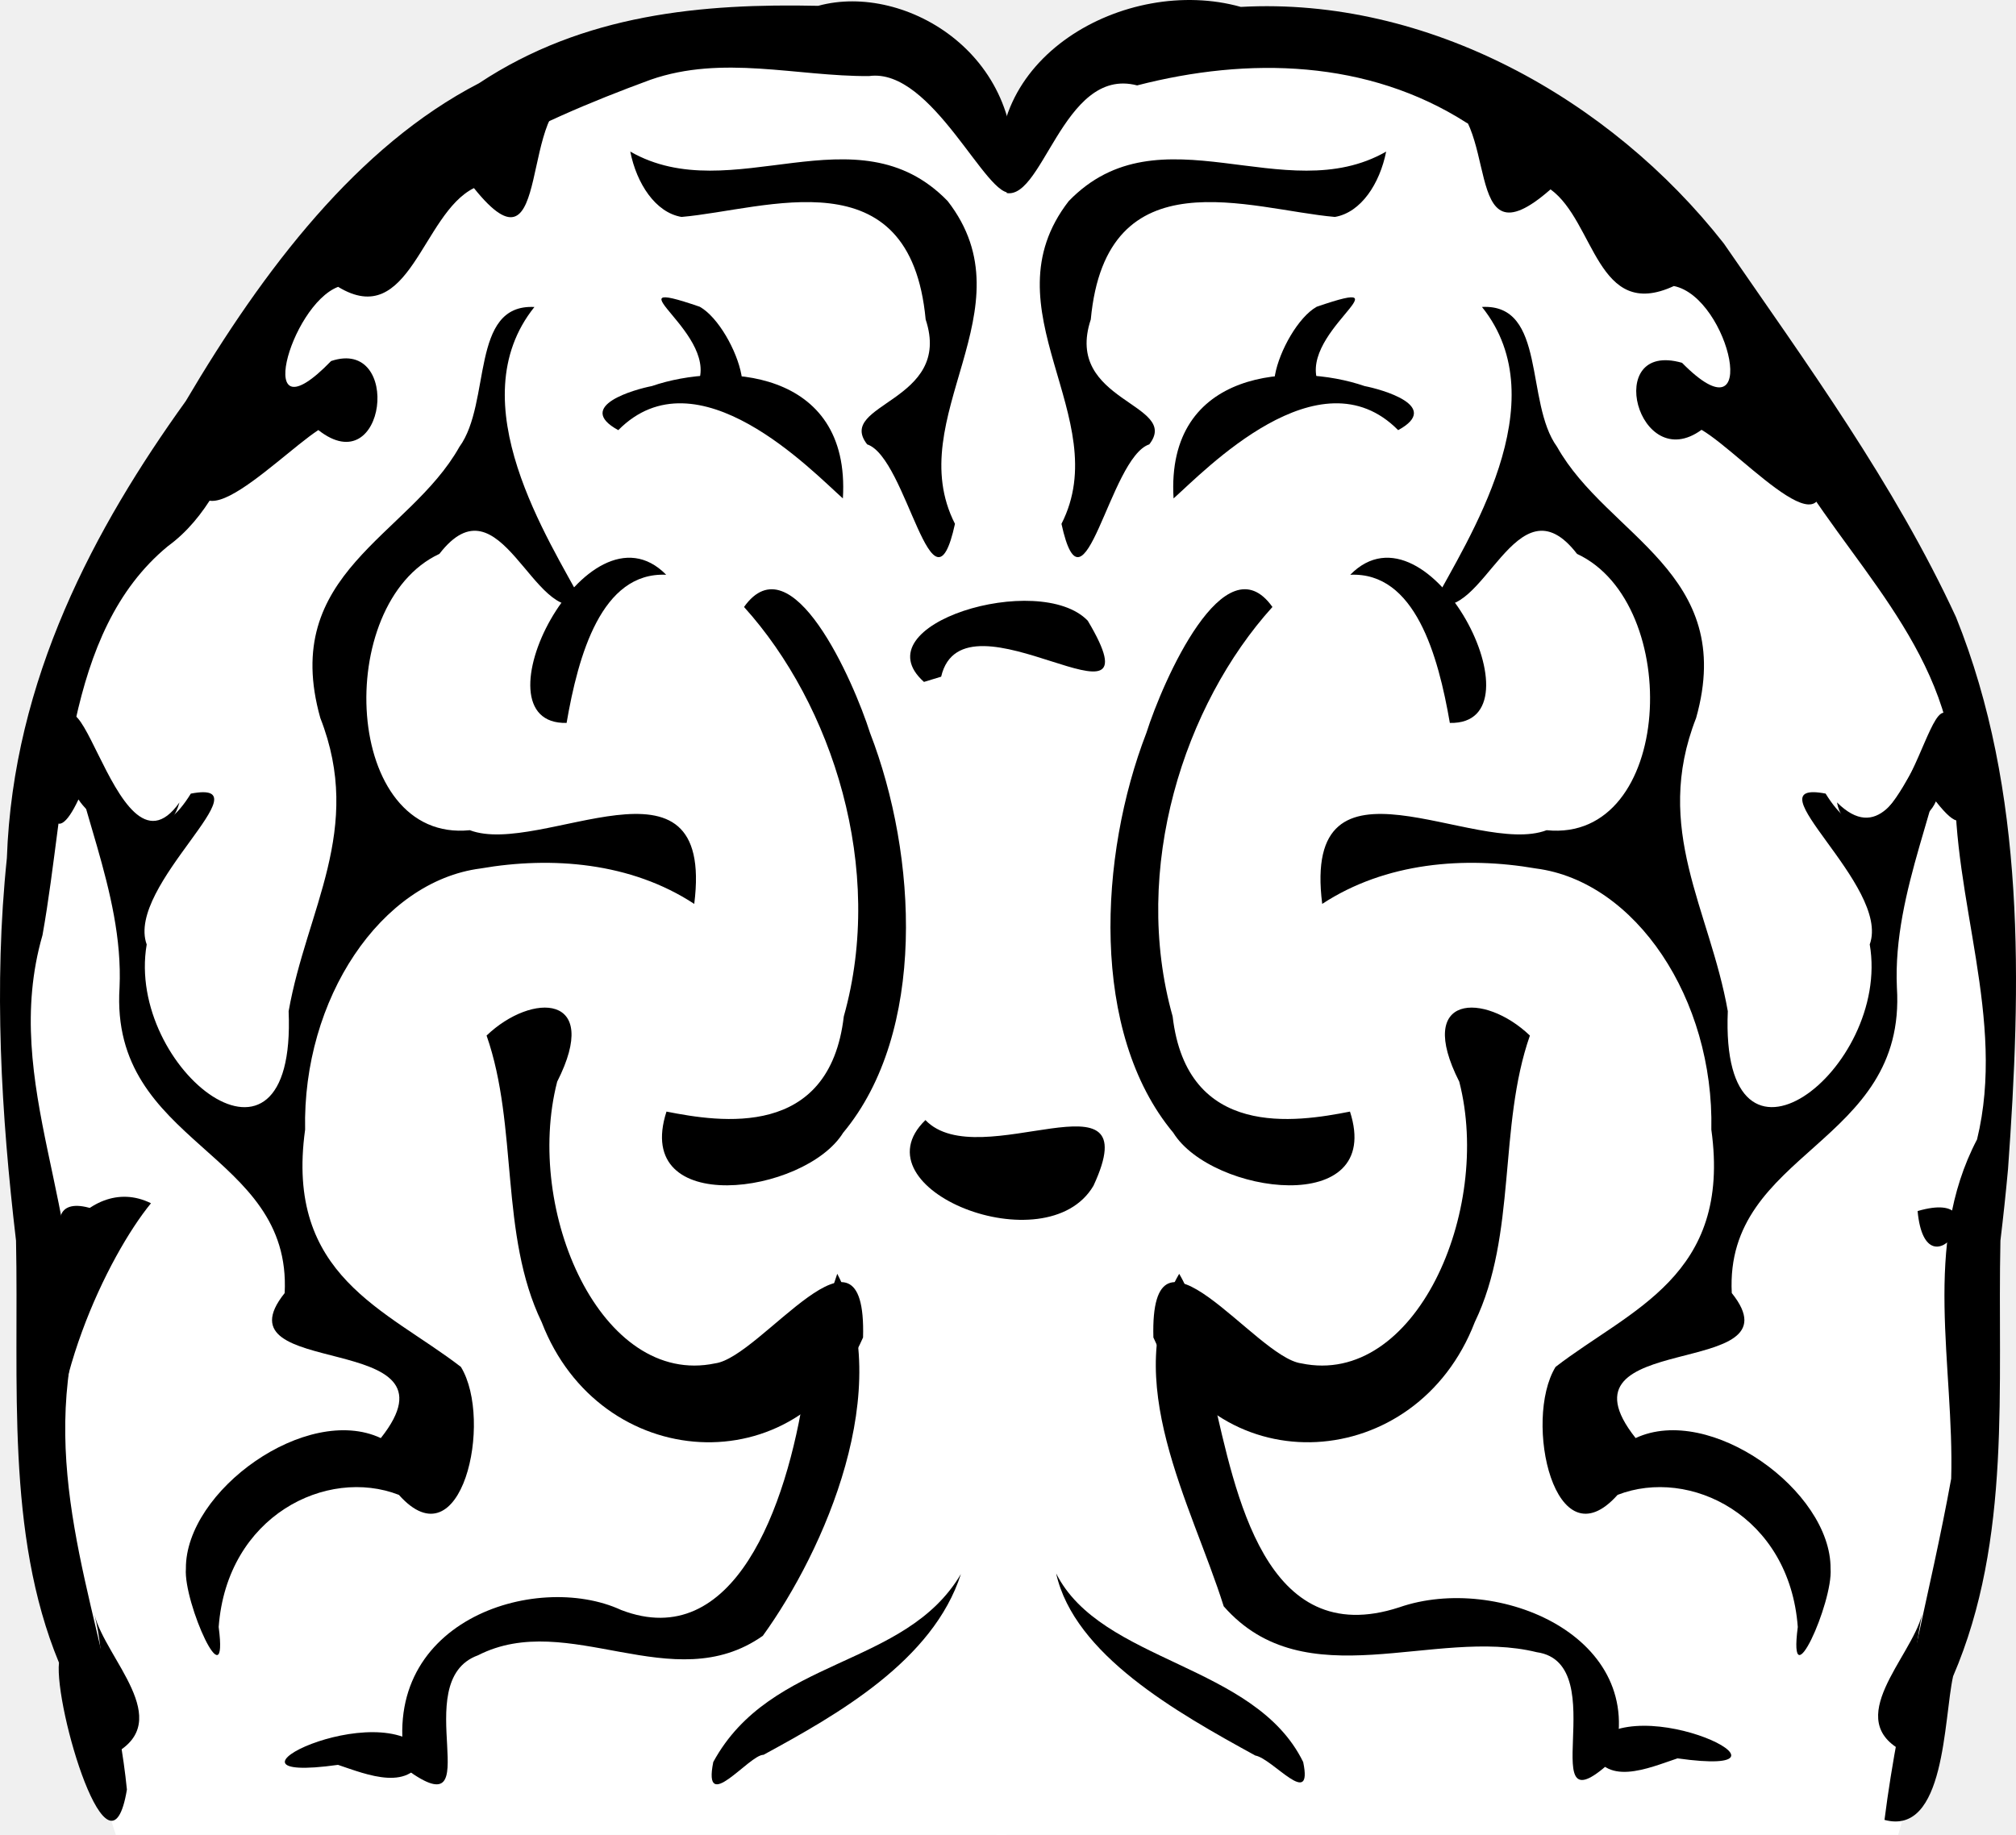
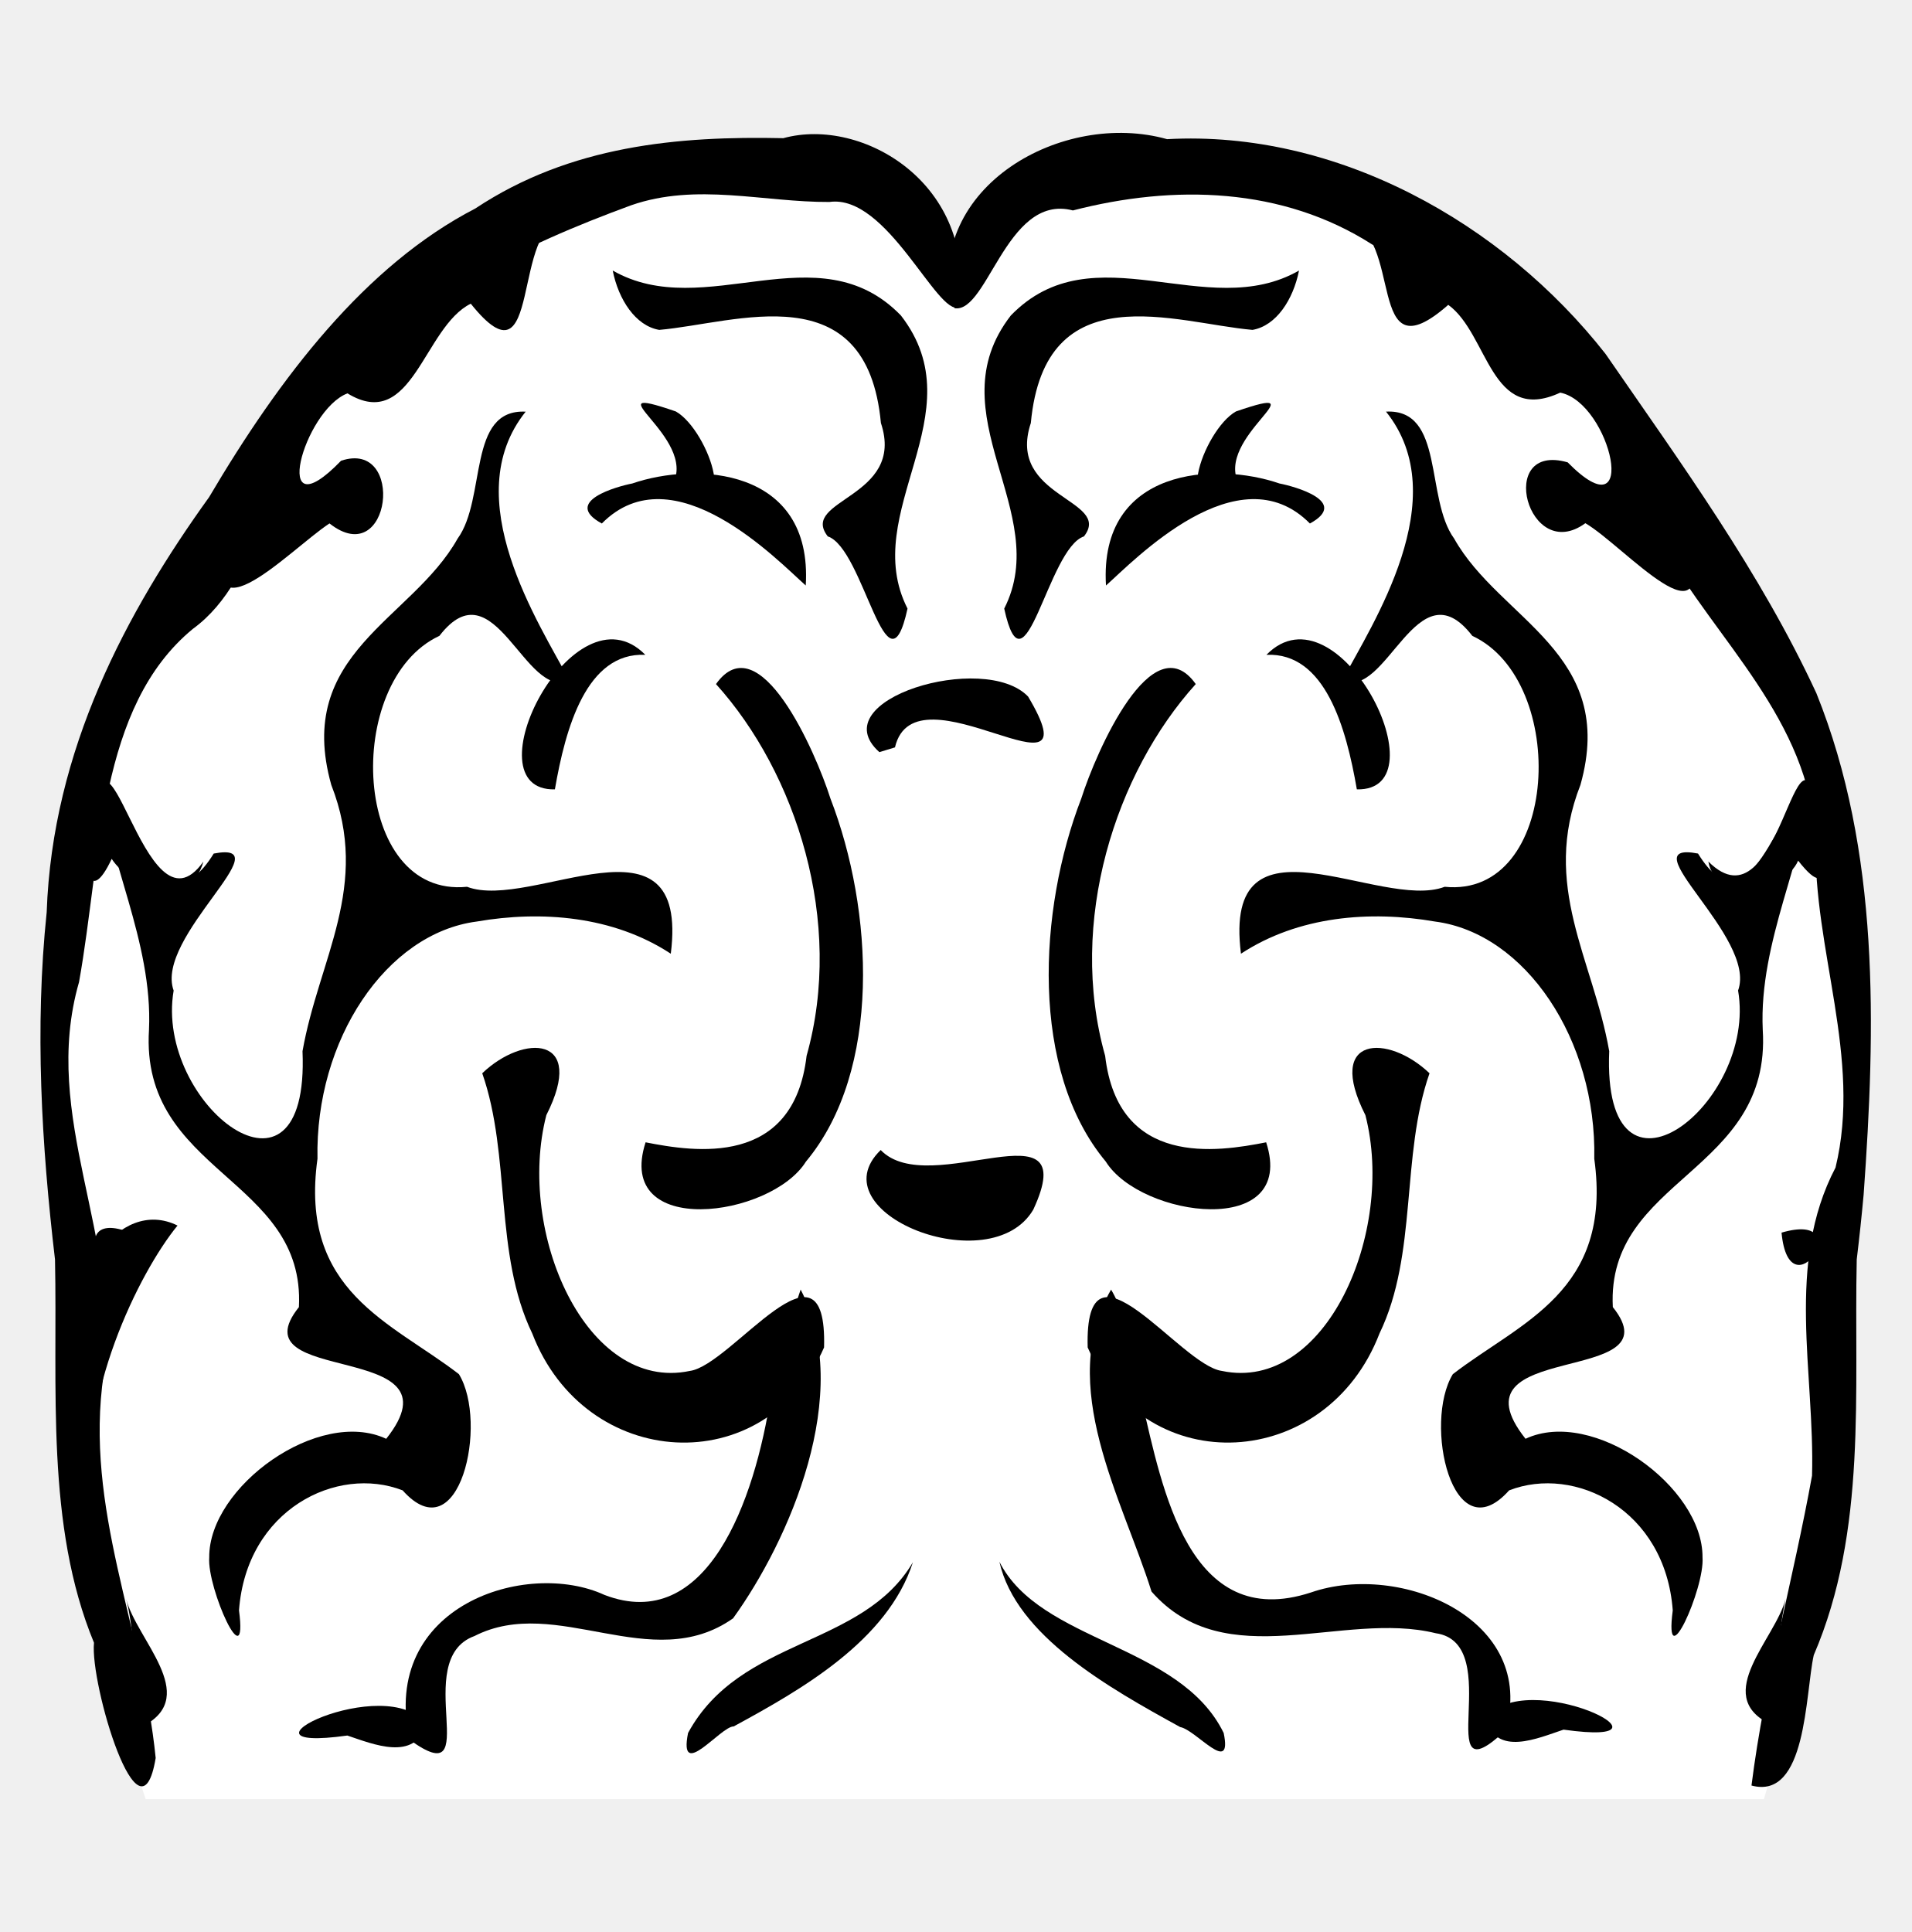
- <svg xmlns="http://www.w3.org/2000/svg" version="1.1" id="Layer_1" width="106.745" height="97.174" viewBox="0 0 106.745 97.174" overflow="visible" enable-background="new 0 0 253.474 301.721" xml:space="preserve" style="overflow:visible">
-   <defs id="defs303" />
-   <path style="fill:#ffffff;fill-opacity:1" d="m 52.742,9.391 c 0,29.261 0,58.522 0,87.783 15.922,0 31.843,0 47.765,0 2.679,-9.094 4.787,-18.555 3.964,-28.092 0.386,-7.159 2.427,-14.218 1.535,-21.437 -0.574,-7.82 -2.104,-16.177 -7.665,-22.088 -6.787,-9.129 -14.049,-19.709 -25.707,-22.705 -5.559,-1.123 -11.746,-0.844 -16.81,1.847 -1.587,1.067 -2.924,2.724 -3.083,4.692 z" id="path3" />
-   <path style="fill:#000000;fill-opacity:1" d="m 105.92,65.703 c -0.168,7.715 0.625,15.795 -2.506,23.072 -0.505,2.267 -0.402,8.476 -3.632,7.606 0.769,-6.101 2.444,-12.06 3.531,-18.07 0.171,-5.992 -1.567,-12.364 1.37,-17.968 1.552,-6.39 -1.315,-12.711 -1.158,-19.114 C 103.154,34.187 97.7,29.604 94.65,24.14 91.752,16.19 85.637,9.536 77.67,6.513 72.428,3.153 66.102,3.001 60.209,4.523 56.216,3.474 55.173,11.033 53.105,10.166 51.641,3.106 59.617,-1.343 65.701,0.366 c 9.88,-0.545 19.559,4.861 25.569,12.523 4.403,6.385 9.029,12.727 12.298,19.793 3.714,9.219 3.456,19.489 2.754,29.24 -0.115,1.262 -0.25,2.522 -0.402,3.78 z" id="path7" />
-   <g id="g9" transform="matrix(1,0,0,1.304603,-75.0573,-266.2846)">
-     <path d="m 148.453,210.265 c -5.377,2.363 -11.982,-1.806 -16.806,2.009 -4.45,4.399 2.487,8.779 -0.386,13.103 1.198,4.204 2.537,-2.695 4.65,-3.227 1.69,-1.665 -4.553,-1.714 -3.098,-5.069 0.819,-6.72 8.435,-4.461 12.927,-4.163 1.387,-0.183 2.375,-1.354 2.713,-2.653 z" id="path11" />
-     <path d="m 153.525,216.571 c 4.055,3.872 -0.817,9.505 -2.546,12.016 2.596,0.918 4.354,-5.198 7.58,-1.991 5.655,2.016 5.101,11.739 -1.61,11.217 -3.767,1.102 -12.989,-3.729 -11.882,2.992 3.357,-1.689 7.54,-1.939 11.319,-1.438 5.275,0.524 9.432,5.293 9.285,10.603 1.079,5.952 -4.3,7.294 -8.248,9.63 -1.732,2.172 -0.035,8.047 3.283,5.195 3.821,-1.14 9.106,0.849 9.542,5.364 -0.532,3.107 1.87,-0.986 1.736,-2.368 0.033,-3.161 -6.393,-6.712 -10.322,-5.302 -4.631,-4.474 8.841,-2.3 5.091,-5.887 -0.39,-5.786 9.269,-5.992 8.743,-12.401 -0.234,-3.952 2.503,-7.726 2.77,-10.936 -1.817,0.721 -3.497,6.844 -6.545,3.062 -4.119,-0.604 3.468,3.74 2.337,6.123 1.132,5.068 -7.944,10.473 -7.515,2.711 -0.953,-4.139 -3.991,-7.376 -1.678,-11.904 2.166,-5.901 -4.695,-7.362 -7.364,-11.008 -1.706,-1.796 -0.547,-5.813 -3.974,-5.677 z" id="path13" />
-     <path d="m 146.551,227.444 c 4.188,-3.267 10.371,6.105 5.274,6.014 -0.618,-2.744 -1.843,-6.136 -5.274,-6.014 z" id="path15" />
-     <path d="m 149.088,221.573 c -4.178,-3.24 -10.275,1.673 -11.892,2.772 -0.418,-5.284 6.424,-5.536 10.116,-4.561 0.86,0.127 4.124,0.808 1.777,1.789 z" id="path17" />
-     <path d="m 144.967,219.833 c -1.53,-2.095 4.969,-4.628 -0.192,-3.269 -1.944,0.836 -4.005,5.455 0.192,3.269 z" id="path19" />
-     <path d="m 142.431,228.751 c -4.677,3.967 -7.488,10.625 -5.284,16.62 0.761,4.998 6.545,4.295 9.39,3.865 1.823,4.32 -7.316,3.373 -9.353,0.861 -4.433,-4.074 -3.937,-11.257 -1.427,-16.234 0.869,-2.099 4.15,-7.836 6.674,-5.112 z" id="path21" />
-     <path d="m 156.063,246.149 c -2.413,-1.767 -6.104,-1.704 -3.739,1.873 1.764,5.249 -2.335,12.408 -8.366,11.434 -2.447,-0.247 -8.028,-6.554 -7.83,-1.051 3.435,6.004 13.929,5.522 17.016,-0.62 2.243,-3.56 1.231,-7.938 2.92,-11.636 z" id="path23" />
+ <svg xmlns="http://www.w3.org/2000/svg" width="205.66mm" height="207.894mm" viewBox="0 0 205.66 207.894" version="1.1" id="svg8">
+   <defs id="defs2" />
+   <g transform="matrix(1.845101,0,0,1.845101,4.352542,14.29935)" id="g1117" style="overflow:visible">
+     <path style="fill:#ffffff;fill-opacity:1" d="m 52.742,9.391 c 0,29.261 0,58.522 0,87.783 15.922,0 31.843,0 47.765,0 2.679,-9.094 4.787,-18.555 3.964,-28.092 0.386,-7.159 2.427,-14.218 1.535,-21.437 -0.574,-7.82 -2.104,-16.177 -7.665,-22.088 -6.787,-9.129 -14.049,-19.709 -25.707,-22.705 -5.559,-1.123 -11.746,-0.844 -16.81,1.847 -1.587,1.067 -2.924,2.724 -3.083,4.692 z" id="path3" />
+     <path style="fill:#000000;fill-opacity:1" d="m 105.92,65.703 c -0.168,7.715 0.625,15.795 -2.506,23.072 -0.505,2.267 -0.402,8.476 -3.632,7.606 0.769,-6.101 2.444,-12.06 3.531,-18.07 0.171,-5.992 -1.567,-12.364 1.37,-17.968 1.552,-6.39 -1.315,-12.711 -1.158,-19.114 C 103.154,34.187 97.7,29.604 94.65,24.14 91.752,16.19 85.637,9.536 77.67,6.513 72.428,3.153 66.102,3.001 60.209,4.523 56.216,3.474 55.173,11.033 53.105,10.166 51.641,3.106 59.617,-1.343 65.701,0.366 c 9.88,-0.545 19.559,4.861 25.569,12.523 4.403,6.385 9.029,12.727 12.298,19.793 3.714,9.219 3.456,19.489 2.754,29.24 -0.115,1.262 -0.25,2.522 -0.402,3.78 z" id="path7" />
+     <g id="g9" transform="matrix(1,0,0,1.304603,-75.0573,-266.2846)">
+       <path d="m 148.453,210.265 c -5.377,2.363 -11.982,-1.806 -16.806,2.009 -4.45,4.399 2.487,8.779 -0.386,13.103 1.198,4.204 2.537,-2.695 4.65,-3.227 1.69,-1.665 -4.553,-1.714 -3.098,-5.069 0.819,-6.72 8.435,-4.461 12.927,-4.163 1.387,-0.183 2.375,-1.354 2.713,-2.653 z" id="path11" />
+       <path d="m 153.525,216.571 c 4.055,3.872 -0.817,9.505 -2.546,12.016 2.596,0.918 4.354,-5.198 7.58,-1.991 5.655,2.016 5.101,11.739 -1.61,11.217 -3.767,1.102 -12.989,-3.729 -11.882,2.992 3.357,-1.689 7.54,-1.939 11.319,-1.438 5.275,0.524 9.432,5.293 9.285,10.603 1.079,5.952 -4.3,7.294 -8.248,9.63 -1.732,2.172 -0.035,8.047 3.283,5.195 3.821,-1.14 9.106,0.849 9.542,5.364 -0.532,3.107 1.87,-0.986 1.736,-2.368 0.033,-3.161 -6.393,-6.712 -10.322,-5.302 -4.631,-4.474 8.841,-2.3 5.091,-5.887 -0.39,-5.786 9.269,-5.992 8.743,-12.401 -0.234,-3.952 2.503,-7.726 2.77,-10.936 -1.817,0.721 -3.497,6.844 -6.545,3.062 -4.119,-0.604 3.468,3.74 2.337,6.123 1.132,5.068 -7.944,10.473 -7.515,2.711 -0.953,-4.139 -3.991,-7.376 -1.678,-11.904 2.166,-5.901 -4.695,-7.362 -7.364,-11.008 -1.706,-1.796 -0.547,-5.813 -3.974,-5.677 z" id="path13" />
+       <path d="m 146.551,227.444 c 4.188,-3.267 10.371,6.105 5.274,6.014 -0.618,-2.744 -1.843,-6.136 -5.274,-6.014 z" id="path15" />
+       <path d="m 149.088,221.573 c -4.178,-3.24 -10.275,1.673 -11.892,2.772 -0.418,-5.284 6.424,-5.536 10.116,-4.561 0.86,0.127 4.124,0.808 1.777,1.789 z" id="path17" />
+       <path d="m 144.967,219.833 c -1.53,-2.095 4.969,-4.628 -0.192,-3.269 -1.944,0.836 -4.005,5.455 0.192,3.269 z" id="path19" />
+       <path d="m 142.431,228.751 c -4.677,3.967 -7.488,10.625 -5.284,16.62 0.761,4.998 6.545,4.295 9.39,3.865 1.823,4.32 -7.316,3.373 -9.353,0.861 -4.433,-4.074 -3.937,-11.257 -1.427,-16.234 0.869,-2.099 4.15,-7.836 6.674,-5.112 z" id="path21" />
+       <path d="m 156.063,246.149 c -2.413,-1.767 -6.104,-1.704 -3.739,1.873 1.764,5.249 -2.335,12.408 -8.366,11.434 -2.447,-0.247 -8.028,-6.554 -7.83,-1.051 3.435,6.004 13.929,5.522 17.016,-0.62 2.243,-3.56 1.231,-7.938 2.92,-11.636 z" id="path23" />
+     </g>
+     <path d="m 76.103,5.056 c 3.534,0.814 1.055,9.313 5.996,4.973 2.358,1.708 2.456,7.006 6.531,5.119 2.969,0.6 4.695,8.391 0.432,4.066 -4.218,-1.206 -2.323,5.998 1.033,3.549 2.259,1.315 7.692,7.644 6.024,0.885 -1.66,-7.964 -9.035,-12.785 -15.352,-16.986 -1.427,-0.813 -2.968,-1.65 -4.663,-1.606 z" id="path27" />
+     <path d="m 97.267,42.495 c 4.234,4.217 5.11,-9.775 6.482,-2.732 -0.054,1.31 1.085,5.649 -1.246,2.679 -0.778,1.834 -4.821,2.495 -5.236,0.053 z" id="path29" />
+     <path d="m 101.535,64.137 c 4.567,-1.334 0.453,4.838 0,0 z" id="path31" />
+     <path d="m 62.436,67.46 c -3.219,5.563 0.664,12.212 2.358,17.609 4.328,4.934 11.146,1.091 16.572,2.43 4.191,0.588 -0.425,9.895 4.067,5.673 1.912,-6.482 -6.122,-9.864 -11.341,-8.05 -7.146,2.34 -8.67,-6.112 -9.852,-11.109 -0.698,-2.098 -0.677,-4.687 -1.804,-6.552 z" id="path33" />
+     <path d="m 101.769,85.505 c -0.577,2.297 -4.282,5.586 -0.955,7.266 0.46,-2.403 0.452,-4.87 0.955,-7.266 z" id="path35" />
+     <path d="m 84.269,92.48 c 2.316,-3.165 12.178,1.716 4.553,0.642 -1.501,0.497 -3.937,1.604 -4.553,-0.642 z" id="path37" />
+     <path d="m 69.002,93.316 c -2.553,-5.22 -10.696,-5.257 -13.08,-9.987 0.966,4.309 6.376,7.355 10.543,9.642 0.935,0.168 3.067,2.885 2.537,0.344 z" id="path39" />
+     <path style="fill:#ffffff;fill-opacity:1" d="m 53.303,9.391 c 0,29.261 0,58.522 0,87.783 -15.723,0 -31.445,0 -47.168,0 -2.923,-8.857 -5.661,-18.1 -4.685,-27.53 C 0.903,60.617 -1.192,51.477 1.081,42.508 2.197,36.274 4.371,29.808 9.258,25.503 15.596,16.018 23.374,5.968 34.867,2.789 c 5.46,-1.092 11.597,-0.75 16.492,2.017 1.316,1.113 2.081,2.859 1.944,4.584 z" id="path41" />
+     <path d="m 49,59.319 c 2.859,2.978 11.88,-2.945 8.898,3.478 -2.489,4.23 -12.664,0.178 -8.898,-3.478 z" id="path43" />
+     <path d="m 49.833,35.837 c 1.171,-5.004 11.808,3.822 7.763,-2.964 -2.552,-2.658 -12.093,0.188 -8.673,3.241 0.303,-0.092 0.607,-0.185 0.91,-0.277 z" id="path45" />
+     <g id="g47" transform="matrix(1,0,0,1.304603,-75.0573,-266.2846)">
+       <path d="m 75.906,254.474 c 0.155,5.738 -0.563,11.881 2.274,17.133 -0.247,1.827 2.681,9.376 3.597,5.152 -0.747,-5.793 -4.186,-11.171 -3.032,-17.158 1.087,-6.098 -3.714,-11.475 -1.438,-17.527 1.316,-5.619 1.112,-12.303 6.64,-15.791 4.097,-2.285 4.375,-7.406 7.939,-10.264 4.83,-4.579 11.322,-6.896 17.614,-8.67 3.822,-1.022 7.73,-0.132 11.568,-0.149 3.373,-0.366 6.276,5.097 7.552,4.712 1.067,-5.492 -5.608,-8.541 -10.24,-7.564 -6.119,-0.101 -12.41,0.32 -17.961,3.143 -6.418,2.544 -11.392,7.532 -15.525,12.902 -4.807,5.122 -9.143,11.292 -9.473,18.556 -0.703,5.172 -0.303,10.396 0.485,15.527 z" id="path49" />
+       <g id="g51">
+         <path d="m 108.43,210.265 c 5.376,2.362 11.981,-1.806 16.806,2.009 4.451,4.398 -2.486,8.779 0.386,13.103 -1.198,4.204 -2.537,-2.695 -4.65,-3.227 -1.689,-1.665 4.553,-1.714 3.098,-5.069 -0.819,-6.72 -8.435,-4.461 -12.927,-4.163 -1.381,-0.178 -2.38,-1.359 -2.713,-2.653 z" id="path53" />
+         <path d="m 103.357,216.571 c -4.055,3.872 0.817,9.505 2.546,12.016 -2.596,0.918 -4.354,-5.198 -7.58,-1.991 -5.655,2.016 -5.101,11.738 1.611,11.217 3.768,1.102 12.987,-3.729 11.883,2.992 -3.357,-1.688 -7.541,-1.939 -11.319,-1.438 -5.275,0.524 -9.432,5.293 -9.285,10.603 -1.079,5.952 4.3,7.294 8.248,9.63 1.733,2.172 0.035,8.048 -3.283,5.195 -3.821,-1.14 -9.106,0.849 -9.542,5.364 0.533,3.108 -1.871,-0.985 -1.736,-2.368 -0.034,-3.161 6.392,-6.712 10.321,-5.301 4.631,-4.474 -8.842,-2.3 -5.091,-5.887 0.39,-5.786 -9.269,-5.992 -8.743,-12.401 0.234,-3.952 -2.503,-7.726 -2.77,-10.936 1.817,0.72 3.498,6.844 6.545,3.062 4.118,-0.603 -3.469,3.74 -2.337,6.124 -1.132,5.068 7.943,10.473 7.515,2.711 0.953,-4.139 3.991,-7.376 1.678,-11.904 -2.166,-5.901 4.695,-7.362 7.364,-11.007 1.706,-1.796 0.547,-5.813 3.974,-5.678 z" id="path55" />
+         <path d="m 110.332,227.444 c -4.188,-3.267 -10.371,6.105 -5.274,6.014 0.618,-2.744 1.843,-6.136 5.274,-6.014 z" id="path57" />
+         <path d="m 107.795,221.573 c 4.178,-3.24 10.275,1.673 11.892,2.772 0.418,-5.284 -6.424,-5.536 -10.115,-4.561 -0.86,0.127 -4.124,0.808 -1.777,1.789 z" id="path59" />
+         <path d="m 111.916,219.833 c 1.529,-2.096 -4.969,-4.628 0.193,-3.269 1.944,0.837 4.004,5.455 -0.193,3.269 z" id="path61" />
+         <path d="m 114.452,228.751 c 4.677,3.967 7.488,10.625 5.284,16.62 -0.761,4.997 -6.545,4.295 -9.389,3.865 -1.822,4.321 7.316,3.373 9.352,0.861 4.432,-4.074 3.937,-11.257 1.426,-16.233 -0.869,-2.099 -4.15,-7.836 -6.673,-5.112 z" id="path63" />
+         <path d="m 100.821,246.149 c 2.413,-1.768 6.103,-1.703 3.738,1.873 -1.763,5.249 2.335,12.408 8.366,11.434 2.447,-0.247 8.028,-6.554 7.83,-1.05 -3.435,6.004 -13.928,5.521 -17.015,-0.62 -2.243,-3.56 -1.232,-7.937 -2.919,-11.637 z" id="path65" />
+       </g>
+       <path d="m 78.057,265.321 c -0.825,-4.685 2.728,-10.242 4.994,-12.364 -3.439,-1.309 -6.834,2.52 -5.417,5.814 0.141,2.183 0.282,4.367 0.423,6.55 z" id="path67" />
+       <path d="m 105.723,207.987 c -3.318,0.053 -1.306,7.841 -5.571,3.76 -2.757,1.044 -3.397,5.783 -7.191,4.009 -2.554,0.746 -4.576,6.342 -0.373,3.012 3.778,-0.973 2.916,4.97 -0.675,2.802 -2.386,1.2 -8.117,5.953 -5.878,-0.234 2.402,-6.127 9.003,-8.676 14.242,-11.832 1.712,-0.803 3.548,-1.399 5.445,-1.518 z" id="path69" />
+       <path d="m 84.56,236.685 c -3.514,3.816 -5.736,-8.523 -6.551,-1.245 -0.553,1.382 -0.132,3.307 1.203,1.125 1.116,1.315 4.592,2.241 5.348,0.12 z" id="path71" />
+       <path d="m 80.291,253.274 c -4.18,-1.275 -0.84,3.801 0,0 z" id="path73" />
+       <path d="m 119.39,255.821 c 3.141,4.617 -0.696,11.254 -3.942,14.695 -4.765,2.575 -10.281,-1.085 -15.08,0.791 -3.819,1.06 0.721,7.149 -3.783,4.635 -1.735,-5.996 6.816,-8.083 11.364,-6.473 5.961,1.756 8.766,-4.167 9.711,-8.944 0.512,-1.59 1.044,-3.179 1.729,-4.705 z" id="path75" />
+       <path d="m 80.057,269.653 c 0.606,1.813 4.284,4.295 1.072,5.644 -0.751,-1.795 -0.452,-3.816 -1.072,-5.644 z" id="path77" />
+       <path d="m 112.824,275.64 c 3.053,-4.3 10.159,-3.789 13.113,-7.633 -1.473,3.514 -6.524,5.702 -10.452,7.34 -0.756,-0.009 -3.235,2.491 -2.661,0.293 z" id="path79" />
+     </g>
+     <path d="m 22.5,92.819 c -2.29,-3.163 -12.189,1.709 -4.603,0.647 1.502,0.501 3.932,1.532 4.603,-0.647 z" id="path99" />
  </g>
-   <path d="m 76.103,5.056 c 3.534,0.814 1.055,9.313 5.996,4.973 2.358,1.708 2.456,7.006 6.531,5.119 2.969,0.6 4.695,8.391 0.432,4.066 -4.218,-1.206 -2.323,5.998 1.033,3.549 2.259,1.315 7.692,7.644 6.024,0.885 -1.66,-7.964 -9.035,-12.785 -15.352,-16.986 -1.427,-0.813 -2.968,-1.65 -4.663,-1.606 z" id="path27" />
-   <path d="m 97.267,42.495 c 4.234,4.217 5.11,-9.775 6.482,-2.732 -0.054,1.31 1.085,5.649 -1.246,2.679 -0.778,1.834 -4.821,2.495 -5.236,0.053 z" id="path29" />
-   <path d="m 101.535,64.137 c 4.567,-1.334 0.453,4.838 0,0 z" id="path31" />
-   <path d="m 62.436,67.46 c -3.219,5.563 0.664,12.212 2.358,17.609 4.328,4.934 11.146,1.091 16.572,2.43 4.191,0.588 -0.425,9.895 4.067,5.673 1.912,-6.482 -6.122,-9.864 -11.341,-8.05 -7.146,2.34 -8.67,-6.112 -9.852,-11.109 -0.698,-2.098 -0.677,-4.687 -1.804,-6.552 z" id="path33" />
-   <path d="m 101.769,85.505 c -0.577,2.297 -4.282,5.586 -0.955,7.266 0.46,-2.403 0.452,-4.87 0.955,-7.266 z" id="path35" />
-   <path d="m 84.269,92.48 c 2.316,-3.165 12.178,1.716 4.553,0.642 -1.501,0.497 -3.937,1.604 -4.553,-0.642 z" id="path37" />
-   <path d="m 69.002,93.316 c -2.553,-5.22 -10.696,-5.257 -13.08,-9.987 0.966,4.309 6.376,7.355 10.543,9.642 0.935,0.168 3.067,2.885 2.537,0.344 z" id="path39" />
-   <path style="fill:#ffffff;fill-opacity:1" d="m 53.303,9.391 c 0,29.261 0,58.522 0,87.783 -15.723,0 -31.445,0 -47.168,0 -2.923,-8.857 -5.661,-18.1 -4.685,-27.53 C 0.903,60.617 -1.192,51.477 1.081,42.508 2.197,36.274 4.371,29.808 9.258,25.503 15.596,16.018 23.374,5.968 34.867,2.789 c 5.46,-1.092 11.597,-0.75 16.492,2.017 1.316,1.113 2.081,2.859 1.944,4.584 z" id="path41" />
-   <path d="m 49,59.319 c 2.859,2.978 11.88,-2.945 8.898,3.478 -2.489,4.23 -12.664,0.178 -8.898,-3.478 z" id="path43" />
-   <path d="m 49.833,35.837 c 1.171,-5.004 11.808,3.822 7.763,-2.964 -2.552,-2.658 -12.093,0.188 -8.673,3.241 0.303,-0.092 0.607,-0.185 0.91,-0.277 z" id="path45" />
-   <g id="g47" transform="matrix(1,0,0,1.304603,-75.0573,-266.2846)">
-     <path d="m 75.906,254.474 c 0.155,5.738 -0.563,11.881 2.274,17.133 -0.247,1.827 2.681,9.376 3.597,5.152 -0.747,-5.793 -4.186,-11.171 -3.032,-17.158 1.087,-6.098 -3.714,-11.475 -1.438,-17.527 1.316,-5.619 1.112,-12.303 6.64,-15.791 4.097,-2.285 4.375,-7.406 7.939,-10.264 4.83,-4.579 11.322,-6.896 17.614,-8.67 3.822,-1.022 7.73,-0.132 11.568,-0.149 3.373,-0.366 6.276,5.097 7.552,4.712 1.067,-5.492 -5.608,-8.541 -10.24,-7.564 -6.119,-0.101 -12.41,0.32 -17.961,3.143 -6.418,2.544 -11.392,7.532 -15.525,12.902 -4.807,5.122 -9.143,11.292 -9.473,18.556 -0.703,5.172 -0.303,10.396 0.485,15.527 z" id="path49" />
-     <g id="g51">
-       <path d="m 108.43,210.265 c 5.376,2.362 11.981,-1.806 16.806,2.009 4.451,4.398 -2.486,8.779 0.386,13.103 -1.198,4.204 -2.537,-2.695 -4.65,-3.227 -1.689,-1.665 4.553,-1.714 3.098,-5.069 -0.819,-6.72 -8.435,-4.461 -12.927,-4.163 -1.381,-0.178 -2.38,-1.359 -2.713,-2.653 z" id="path53" />
-       <path d="m 103.357,216.571 c -4.055,3.872 0.817,9.505 2.546,12.016 -2.596,0.918 -4.354,-5.198 -7.58,-1.991 -5.655,2.016 -5.101,11.738 1.611,11.217 3.768,1.102 12.987,-3.729 11.883,2.992 -3.357,-1.688 -7.541,-1.939 -11.319,-1.438 -5.275,0.524 -9.432,5.293 -9.285,10.603 -1.079,5.952 4.3,7.294 8.248,9.63 1.733,2.172 0.035,8.048 -3.283,5.195 -3.821,-1.14 -9.106,0.849 -9.542,5.364 0.533,3.108 -1.871,-0.985 -1.736,-2.368 -0.034,-3.161 6.392,-6.712 10.321,-5.301 4.631,-4.474 -8.842,-2.3 -5.091,-5.887 0.39,-5.786 -9.269,-5.992 -8.743,-12.401 0.234,-3.952 -2.503,-7.726 -2.77,-10.936 1.817,0.72 3.498,6.844 6.545,3.062 4.118,-0.603 -3.469,3.74 -2.337,6.124 -1.132,5.068 7.943,10.473 7.515,2.711 0.953,-4.139 3.991,-7.376 1.678,-11.904 -2.166,-5.901 4.695,-7.362 7.364,-11.007 1.706,-1.796 0.547,-5.813 3.974,-5.678 z" id="path55" />
-       <path d="m 110.332,227.444 c -4.188,-3.267 -10.371,6.105 -5.274,6.014 0.618,-2.744 1.843,-6.136 5.274,-6.014 z" id="path57" />
-       <path d="m 107.795,221.573 c 4.178,-3.24 10.275,1.673 11.892,2.772 0.418,-5.284 -6.424,-5.536 -10.115,-4.561 -0.86,0.127 -4.124,0.808 -1.777,1.789 z" id="path59" />
-       <path d="m 111.916,219.833 c 1.529,-2.096 -4.969,-4.628 0.193,-3.269 1.944,0.837 4.004,5.455 -0.193,3.269 z" id="path61" />
-       <path d="m 114.452,228.751 c 4.677,3.967 7.488,10.625 5.284,16.62 -0.761,4.997 -6.545,4.295 -9.389,3.865 -1.822,4.321 7.316,3.373 9.352,0.861 4.432,-4.074 3.937,-11.257 1.426,-16.233 -0.869,-2.099 -4.15,-7.836 -6.673,-5.112 z" id="path63" />
-       <path d="m 100.821,246.149 c 2.413,-1.768 6.103,-1.703 3.738,1.873 -1.763,5.249 2.335,12.408 8.366,11.434 2.447,-0.247 8.028,-6.554 7.83,-1.05 -3.435,6.004 -13.928,5.521 -17.015,-0.62 -2.243,-3.56 -1.232,-7.937 -2.919,-11.637 z" id="path65" />
-     </g>
-     <path d="m 78.057,265.321 c -0.825,-4.685 2.728,-10.242 4.994,-12.364 -3.439,-1.309 -6.834,2.52 -5.417,5.814 0.141,2.183 0.282,4.367 0.423,6.55 z" id="path67" />
-     <path d="m 105.723,207.987 c -3.318,0.053 -1.306,7.841 -5.571,3.76 -2.757,1.044 -3.397,5.783 -7.191,4.009 -2.554,0.746 -4.576,6.342 -0.373,3.012 3.778,-0.973 2.916,4.97 -0.675,2.802 -2.386,1.2 -8.117,5.953 -5.878,-0.234 2.402,-6.127 9.003,-8.676 14.242,-11.832 1.712,-0.803 3.548,-1.399 5.445,-1.518 z" id="path69" />
-     <path d="m 84.56,236.685 c -3.514,3.816 -5.736,-8.523 -6.551,-1.245 -0.553,1.382 -0.132,3.307 1.203,1.125 1.116,1.315 4.592,2.241 5.348,0.12 z" id="path71" />
-     <path d="m 80.291,253.274 c -4.18,-1.275 -0.84,3.801 0,0 z" id="path73" />
-     <path d="m 119.39,255.821 c 3.141,4.617 -0.696,11.254 -3.942,14.695 -4.765,2.575 -10.281,-1.085 -15.08,0.791 -3.819,1.06 0.721,7.149 -3.783,4.635 -1.735,-5.996 6.816,-8.083 11.364,-6.473 5.961,1.756 8.766,-4.167 9.711,-8.944 0.512,-1.59 1.044,-3.179 1.729,-4.705 z" id="path75" />
-     <path d="m 80.057,269.653 c 0.606,1.813 4.284,4.295 1.072,5.644 -0.751,-1.795 -0.452,-3.816 -1.072,-5.644 z" id="path77" />
-     <path d="m 112.824,275.64 c 3.053,-4.3 10.159,-3.789 13.113,-7.633 -1.473,3.514 -6.524,5.702 -10.452,7.34 -0.756,-0.009 -3.235,2.491 -2.661,0.293 z" id="path79" />
-   </g>
-   <path d="m 22.5,92.819 c -2.29,-3.163 -12.189,1.709 -4.603,0.647 1.502,0.501 3.932,1.532 4.603,-0.647 z" id="path99" />
</svg>
